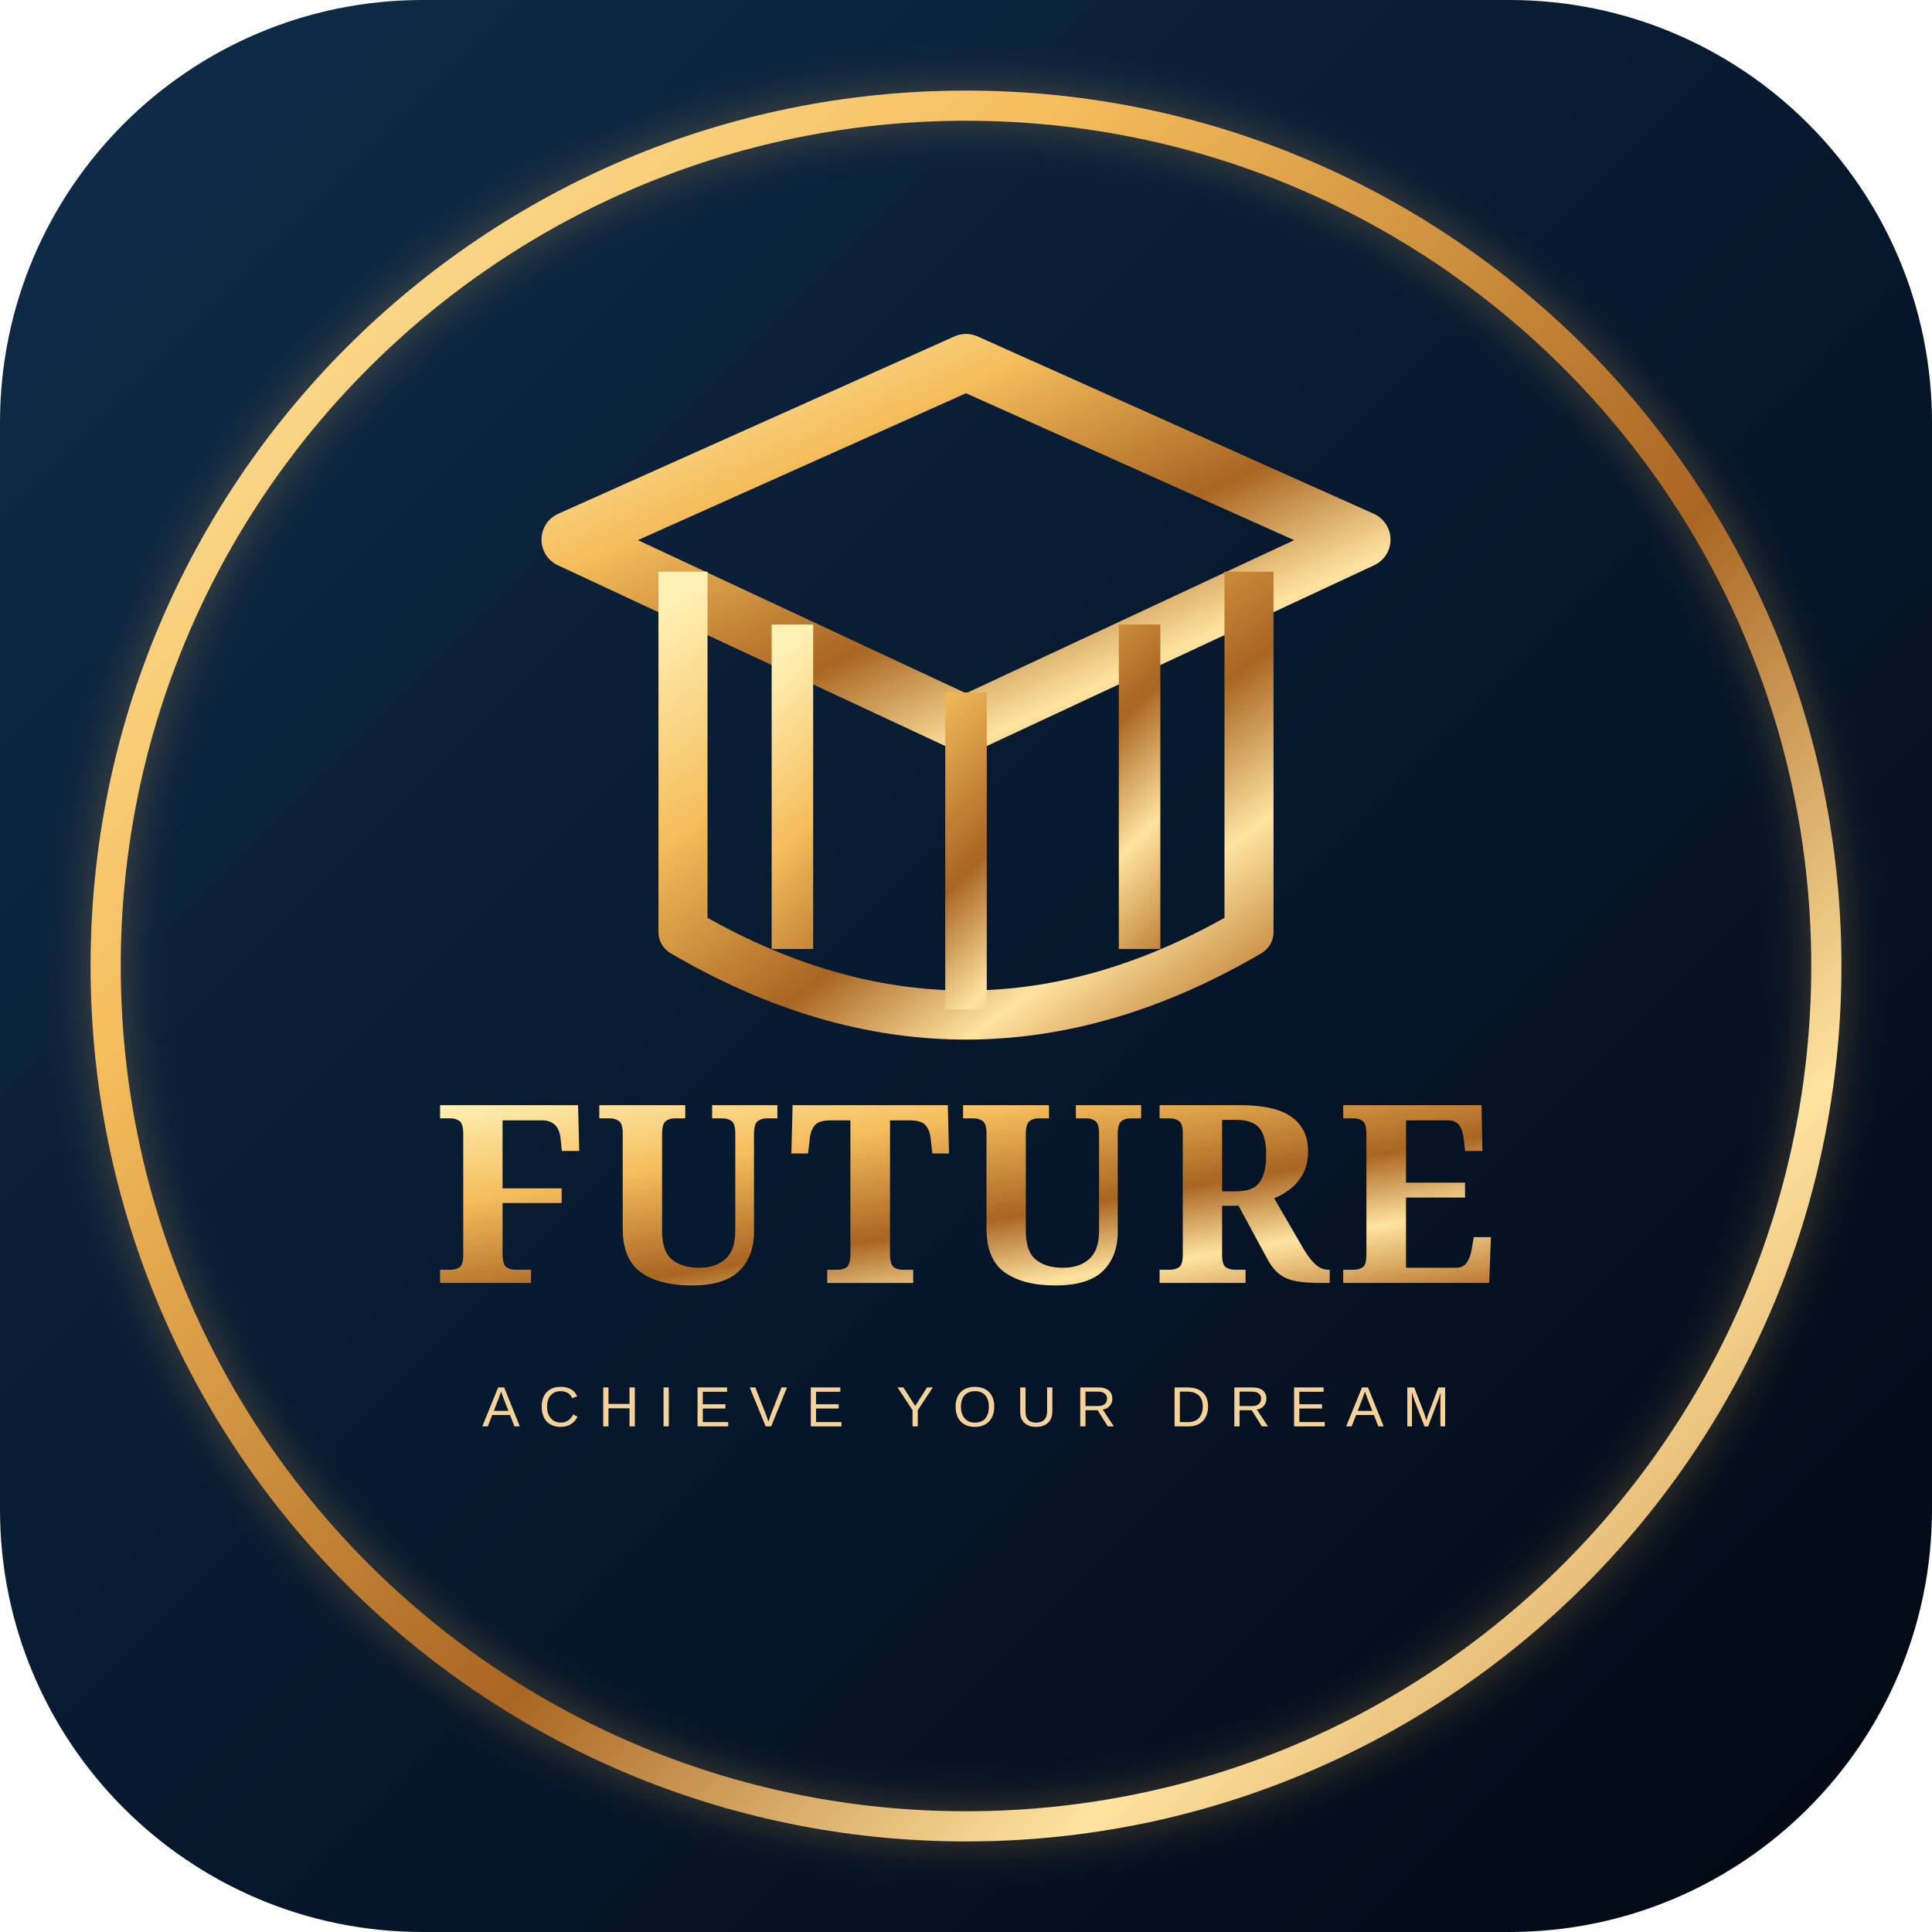
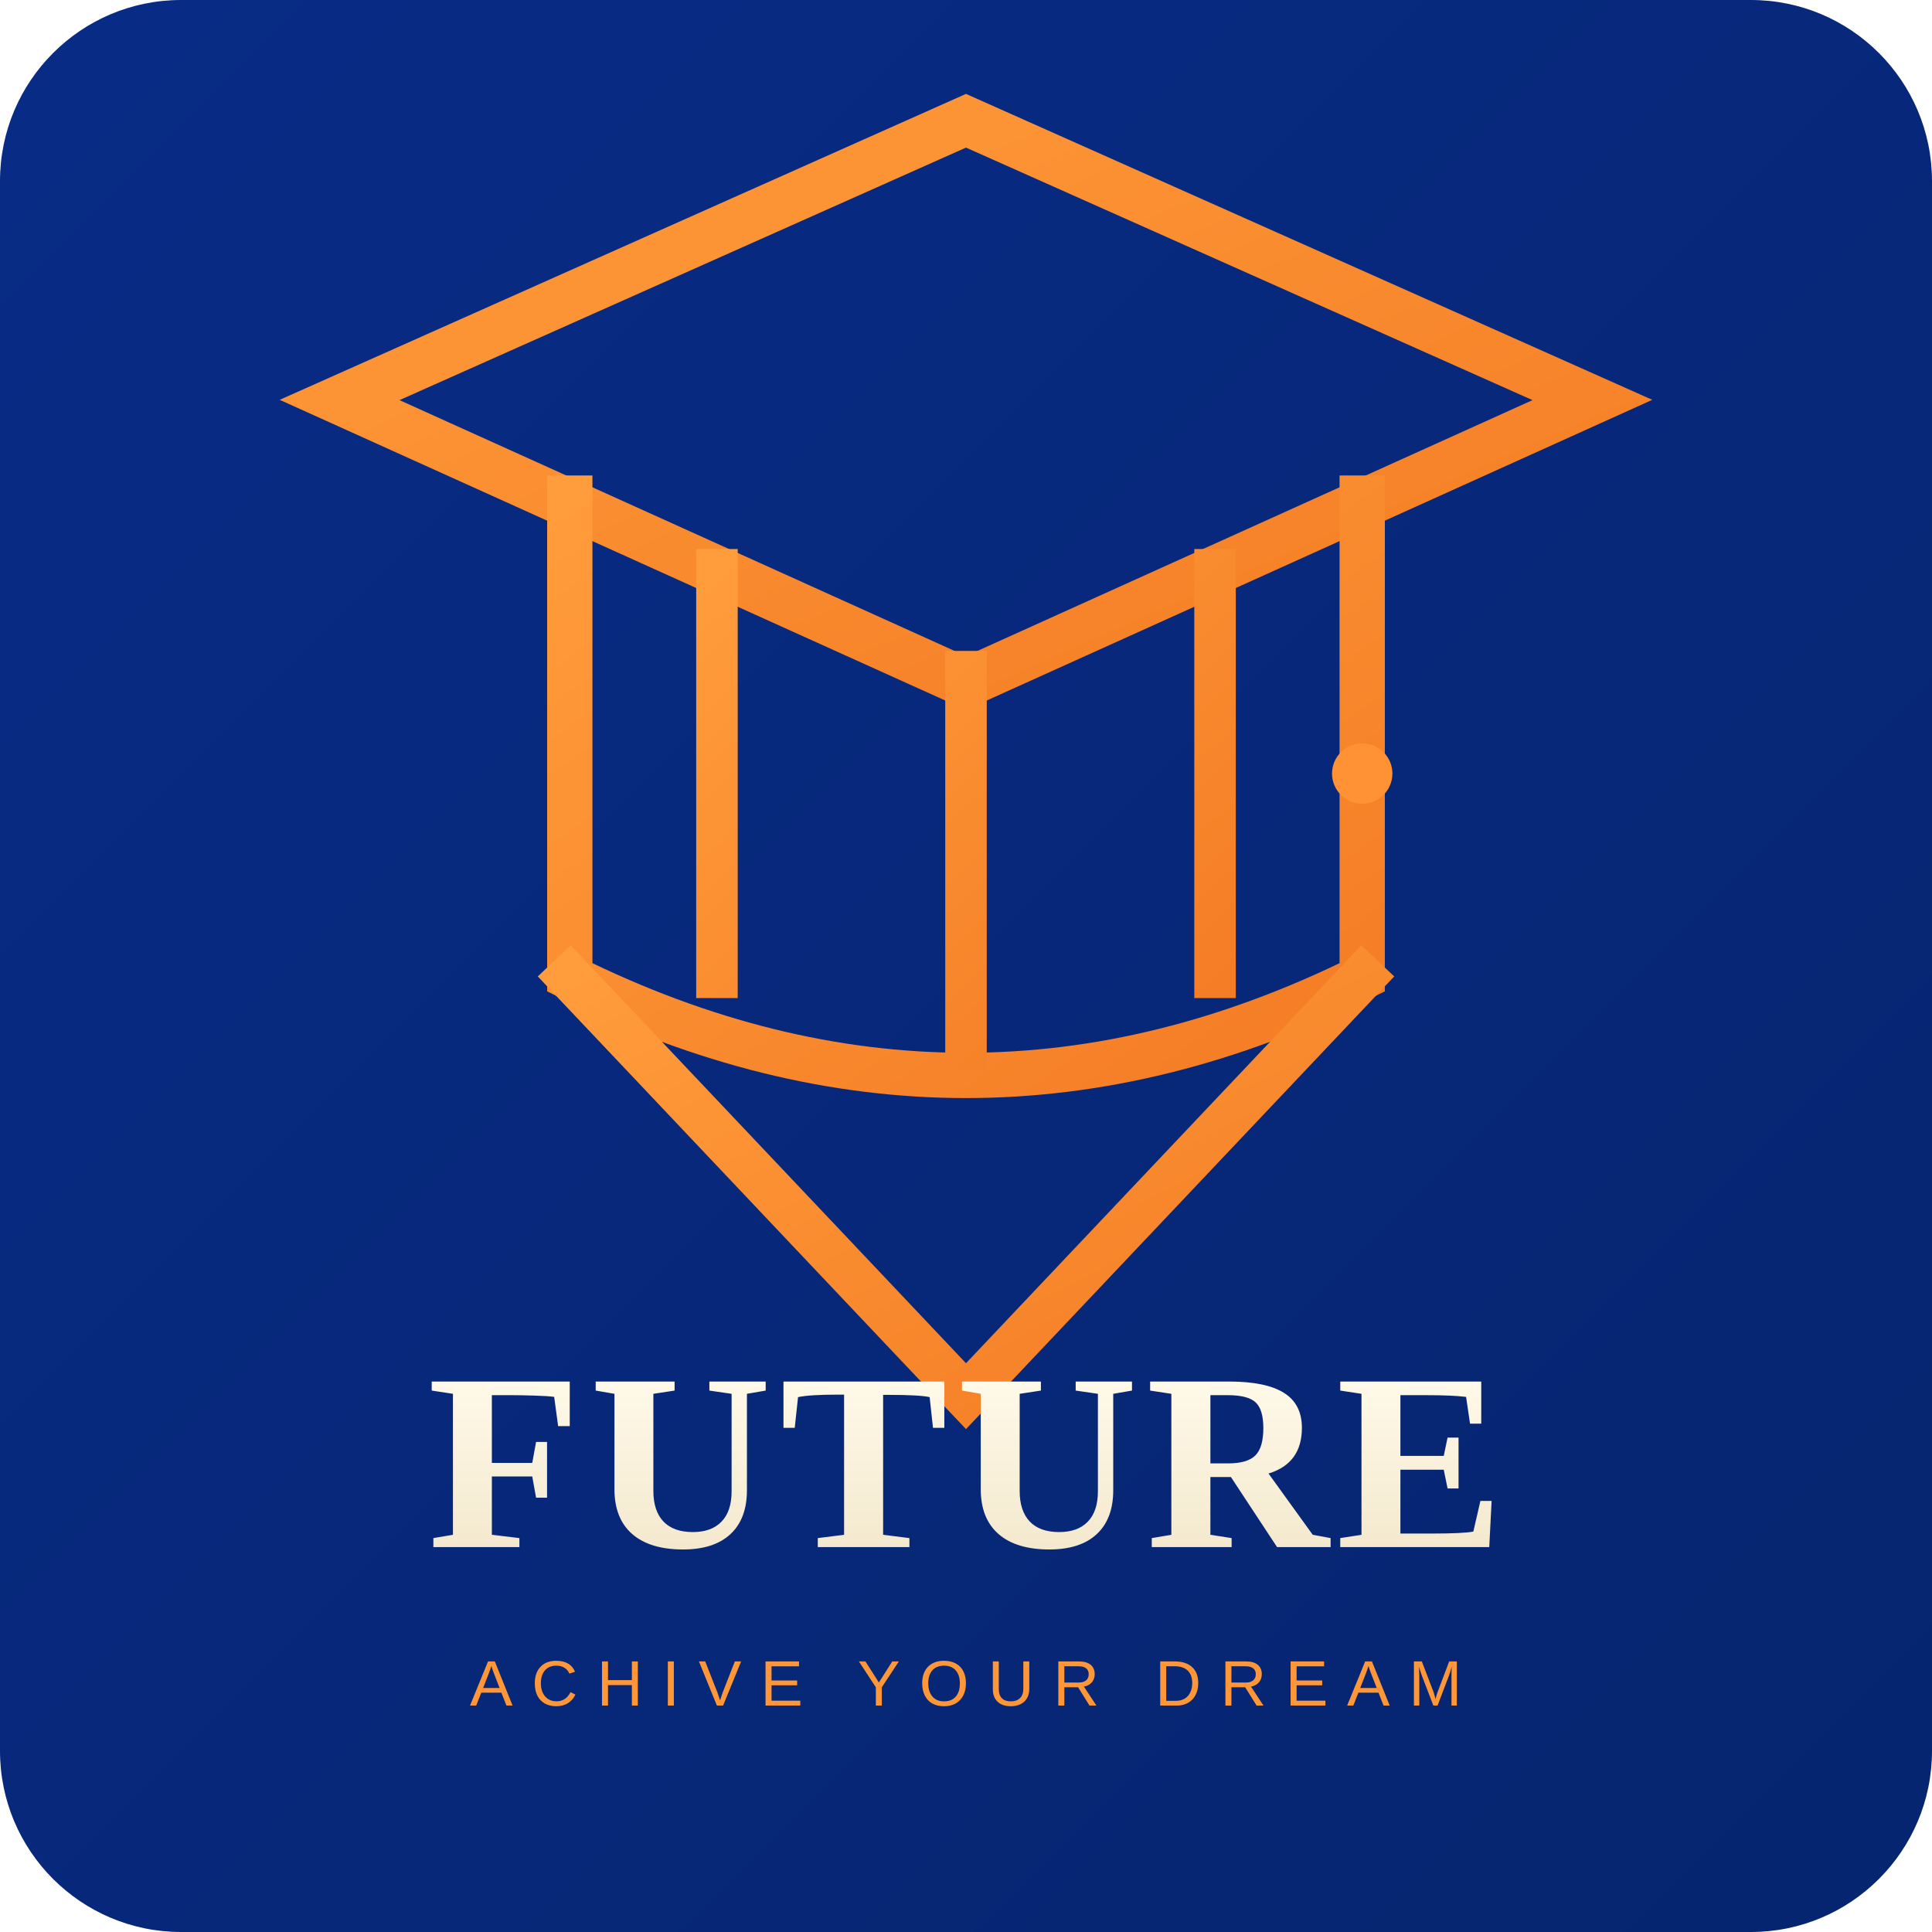
<svg xmlns="http://www.w3.org/2000/svg" viewBox="0 0 512 512">
  <defs>
-     <linearGradient id="bg" x1="0" y1="0" x2="1" y2="1">
-       <stop stop-color="#102d4b" />
-       <stop offset=".55" stop-color="#06172b" />
-       <stop offset="1" stop-color="#020812" />
+     <linearGradient id="blue" x1="0" y1="0" x2="1" y2="1">
+       <stop stop-color="#082b86" />
+       <stop offset="1" stop-color="#06256f" />
    </linearGradient>
-     <linearGradient id="gold" x1="0" y1="0" x2="1" y2="1">
-       <stop stop-color="#fff0b4" />
-       <stop offset=".28" stop-color="#f5bd5c" />
-       <stop offset=".58" stop-color="#a96522" />
-       <stop offset=".78" stop-color="#ffe3a0" />
-       <stop offset="1" stop-color="#b8752b" />
+     <linearGradient id="orange" x1="0" y1="0" x2="1" y2="1">
+       <stop stop-color="#ff9c3b" />
+       <stop offset="1" stop-color="#f47b24" />
    </linearGradient>
-     <filter id="glow" x="-30%" y="-30%" width="160%" height="160%">
-       <feGaussianBlur stdDeviation="5" />
-     </filter>
+     <linearGradient id="ivory" x1="0" y1="0" x2="0" y2="1">
+       <stop stop-color="#fff9e9" />
+       <stop offset="1" stop-color="#f4e9ce" />
+     </linearGradient>
  </defs>
-   <rect width="512" height="512" rx="112" fill="url(#bg)" />
-   <circle cx="256" cy="256" r="228" fill="none" stroke="#e8ad52" stroke-width="12" opacity=".22" filter="url(#glow)" />
-   <circle cx="256" cy="256" r="228" fill="none" stroke="url(#gold)" stroke-width="8" />
-   <g fill="none" stroke="url(#gold)" stroke-linejoin="round" stroke-linecap="square">
-     <path d="M151 143 L256 96 L361 143 L256 192 Z" stroke-width="15" />
-     <path d="M181 158 V247 Q256 291 331 247 V158" stroke-width="13" />
-     <path d="M210 171 V246 M256 189 V262 M302 171 V246" stroke-width="11" />
-     <path d="M361 145 V199" stroke-width="11" />
-     <path d="M351 216 H371" stroke-width="12" />
+   <rect width="512" height="512" rx="48" fill="url(#blue)" />
+   <g fill="none" stroke="url(#orange)" stroke-linejoin="miter" stroke-linecap="square">
+     <path d="M90 106 L256 32 L422 106 L256 181 Z" stroke-width="13" />
+     <path d="M151 132 V259 Q256 311 361 259 V132" stroke-width="12" />
+     <path d="M190 151 V259 M256 178 V278 M322 151 V259" stroke-width="11" />
+     <path d="M361 132 V188" stroke-width="11" />
+     <circle cx="361" cy="205" r="8" fill="#ff9234" stroke="none" />
+     <path d="M151 259 L256 370 L361 259" stroke-width="12" />
  </g>
-   <text x="256" y="340" fill="url(#gold)" font-family="Georgia,serif" font-size="66" font-weight="bold" text-anchor="middle" letter-spacing="2">FUTURE</text>
-   <text x="256" y="378" fill="#f4d29a" font-family="Arial,sans-serif" font-size="15" text-anchor="middle" letter-spacing="5">ACHIEVE YOUR DREAM</text>
+   <text x="256" y="410" fill="url(#ivory)" font-family="Georgia,'Times New Roman',serif" font-size="67" font-weight="bold" text-anchor="middle" letter-spacing="2">FUTURE</text>
+   <text x="256" y="452" fill="#ff9637" font-family="Arial,sans-serif" font-size="17" text-anchor="middle" letter-spacing="5">ACHIVE YOUR DREAM</text>
</svg>
